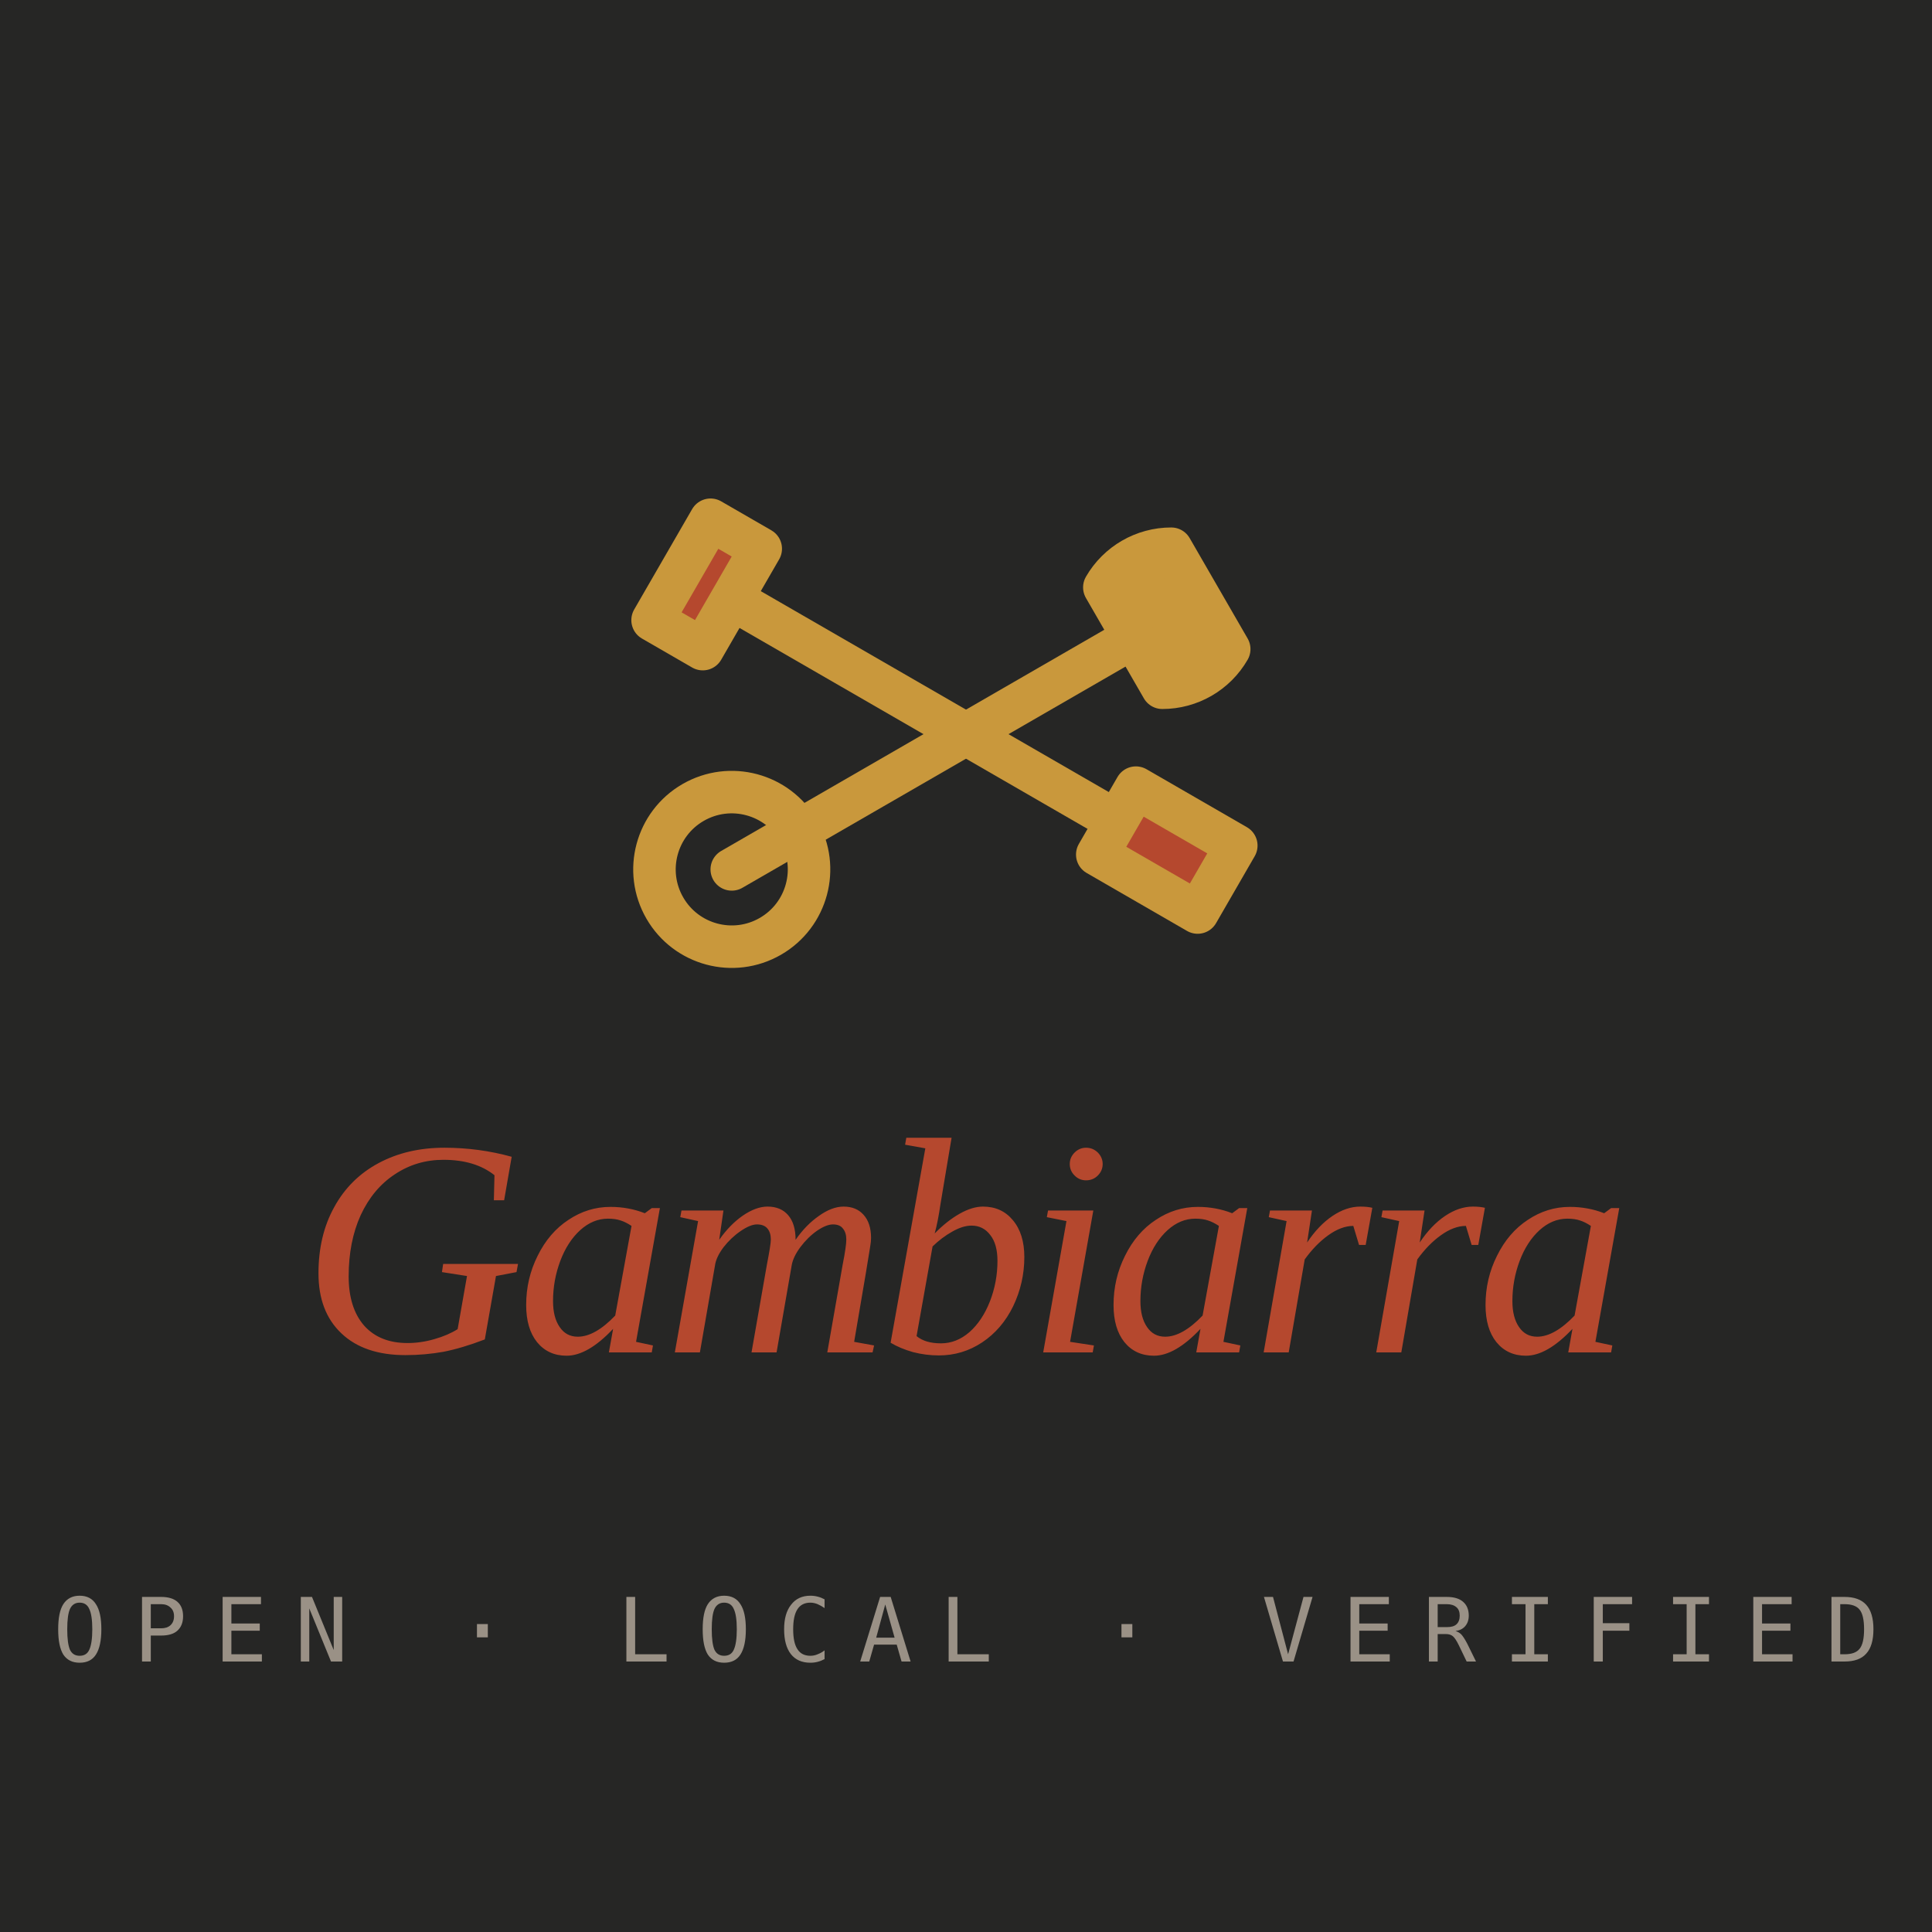
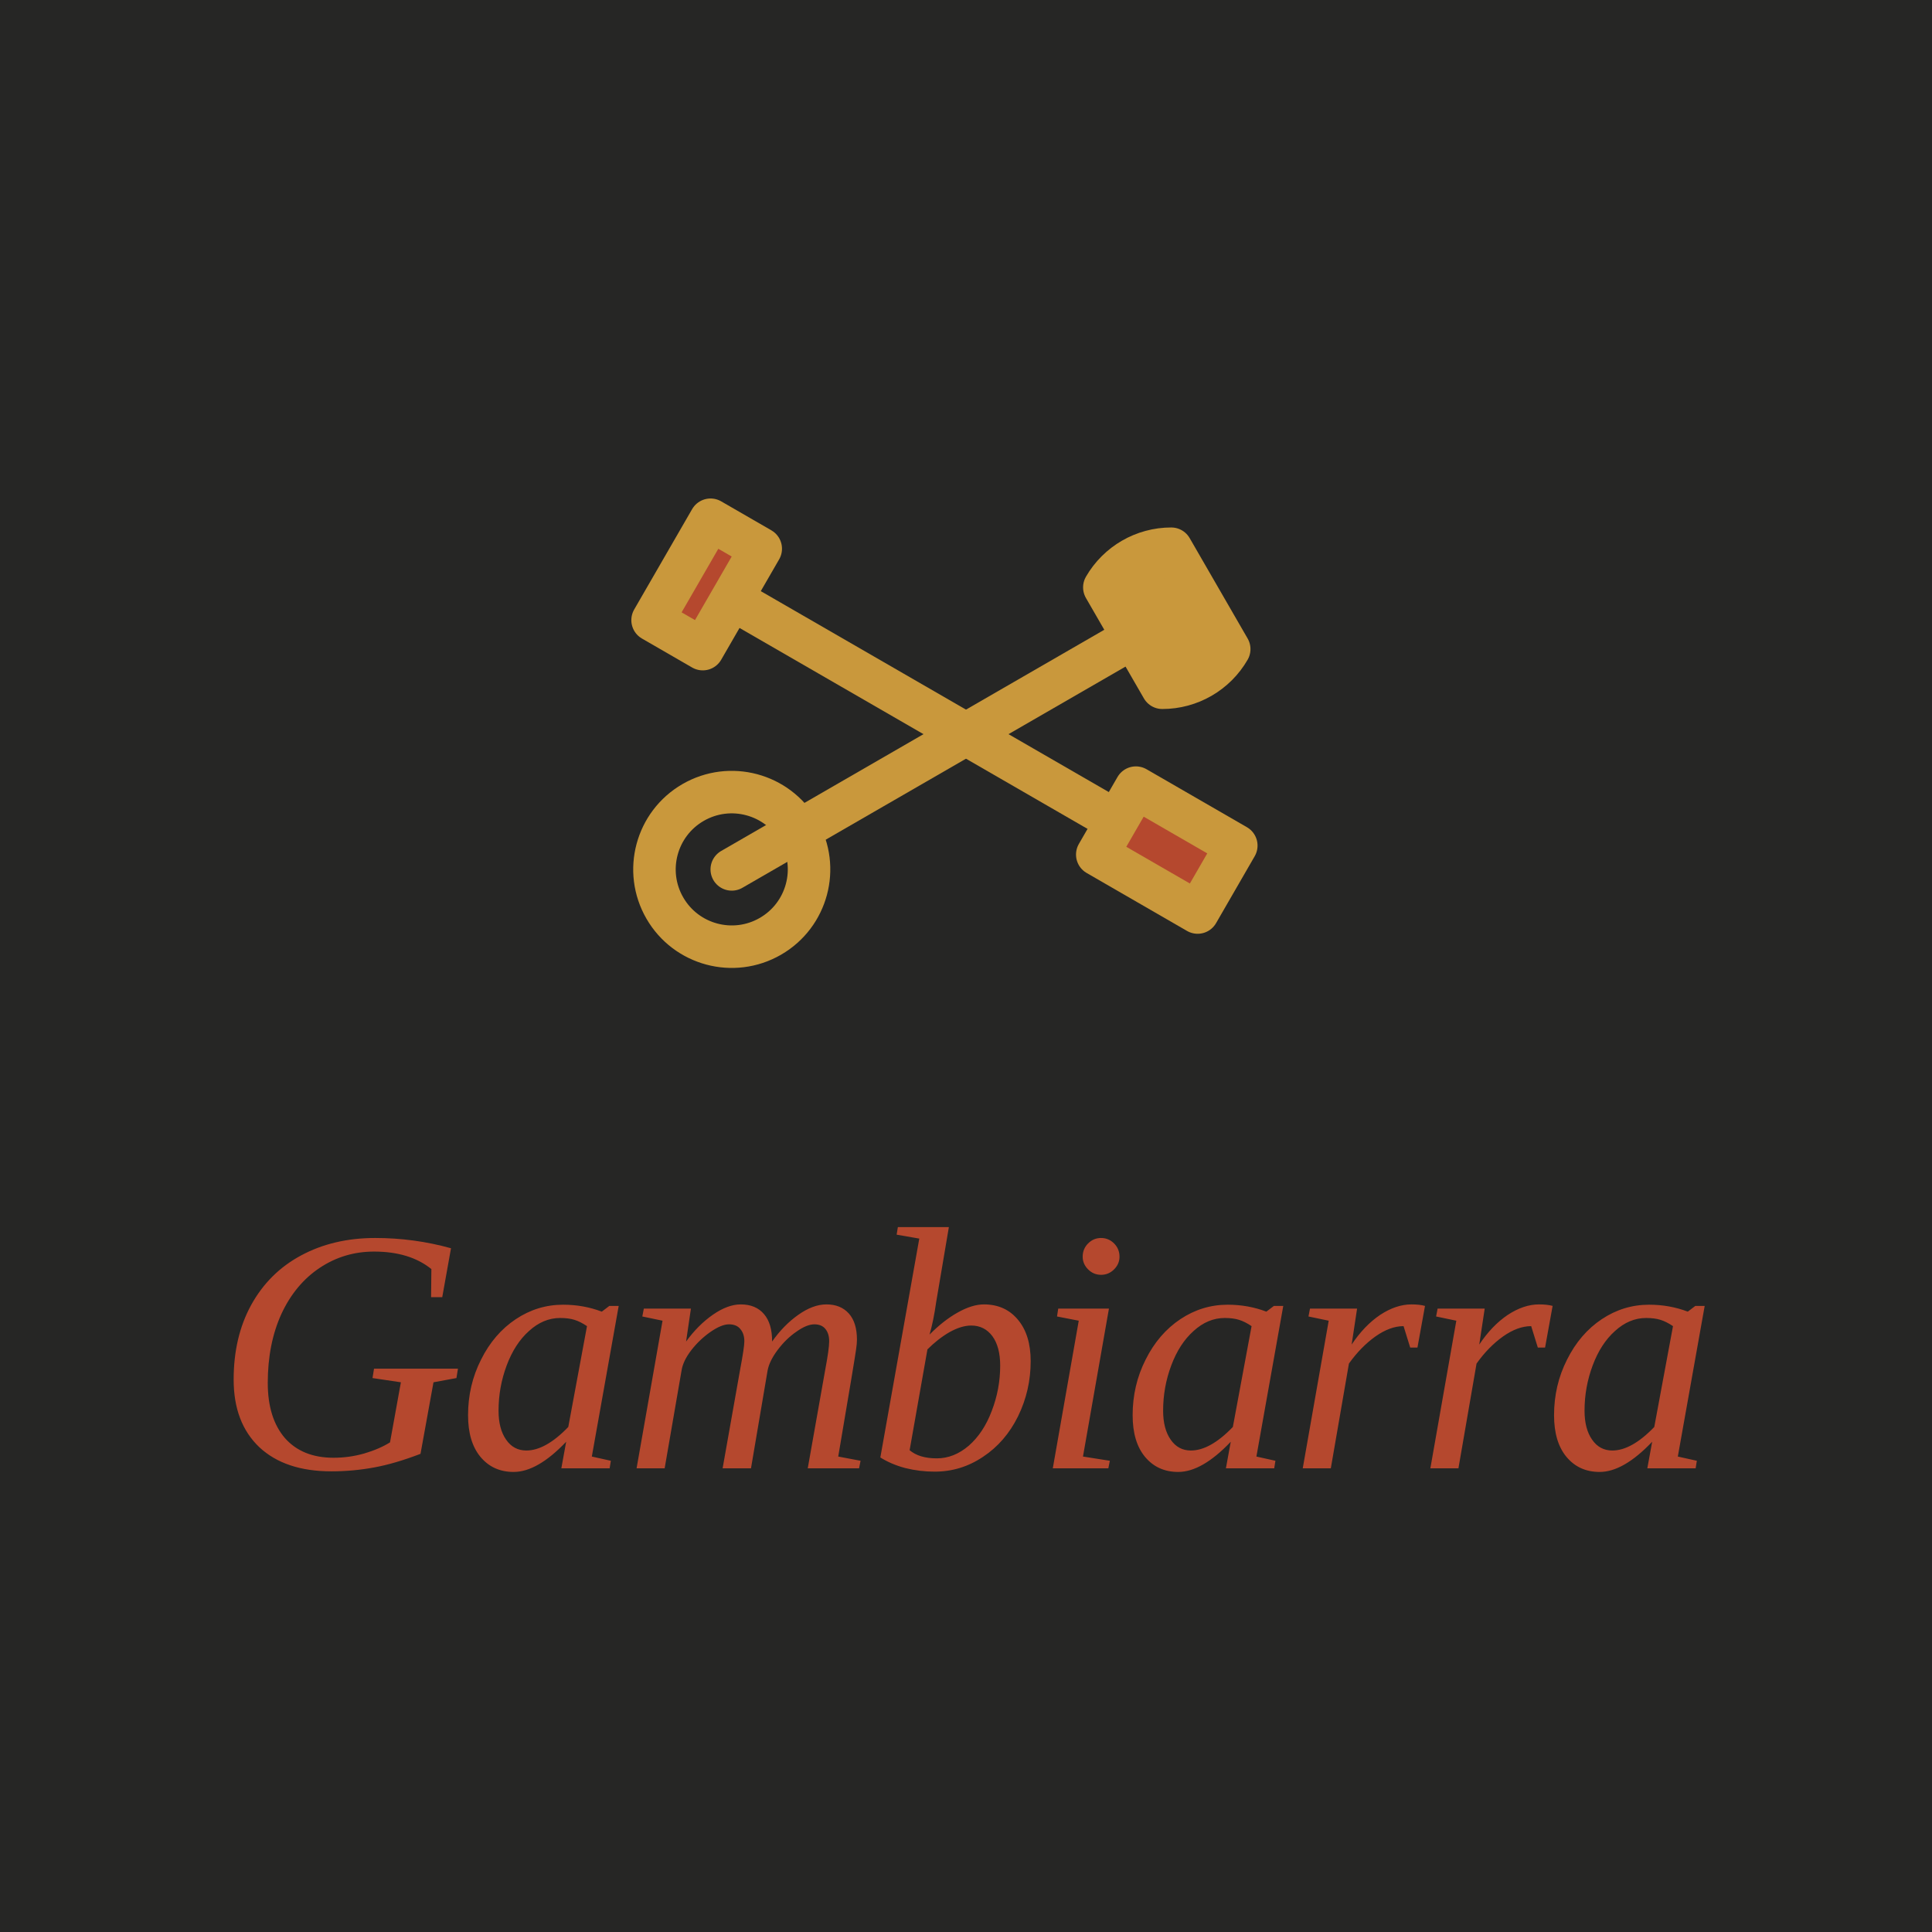
<svg xmlns="http://www.w3.org/2000/svg" viewBox="0 0 100 100" preserveAspectRatio="xMidYMid slice">
  <rect width="100" height="100" fill="#262625" />
  <g transform="translate(50 38)" stroke="#C9983C" stroke-width="2.2" stroke-linecap="round" stroke-linejoin="round" fill="none">
    <g transform="rotate(-30)">
      <line x1="-14" y1="0" x2="10" y2="0" />
      <path d="M 10 -3 A 4 4 0 0 1 14 -3 L 14 3 A 4 4 0 0 1 10 3 Z" fill="#C9983C" />
      <circle cx="-14" cy="0" r="4" />
    </g>
    <g transform="rotate(30)">
      <line x1="-14" y1="0" x2="9" y2="0" />
      <rect x="9" y="-2" width="6" height="4" fill="#B5482E" />
      <rect x="-17" y="-3" width="3" height="6" fill="#B5482E" />
    </g>
  </g>
-   <text x="50" y="70" font-family="Fraunces, Georgia, 'Times New Roman', serif" font-size="16" font-style="italic" font-weight="500" fill="#B5482E" text-anchor="middle" letter-spacing="-0.4">Gambiarra</text>
-   <text x="50" y="86" font-family="'IBM Plex Mono', Menlo, monospace" font-size="4.6" fill="#9A9186" text-anchor="middle" letter-spacing="1.4">OPEN · LOCAL · VERIFIED</text>
+   <text x="50" y="76" font-family="Fraunces, Georgia, 'Times New Roman', serif" font-size="18" font-style="italic" font-weight="500" fill="#B5482E" text-anchor="middle" letter-spacing="-0.4">Gambiarra</text>
</svg>
